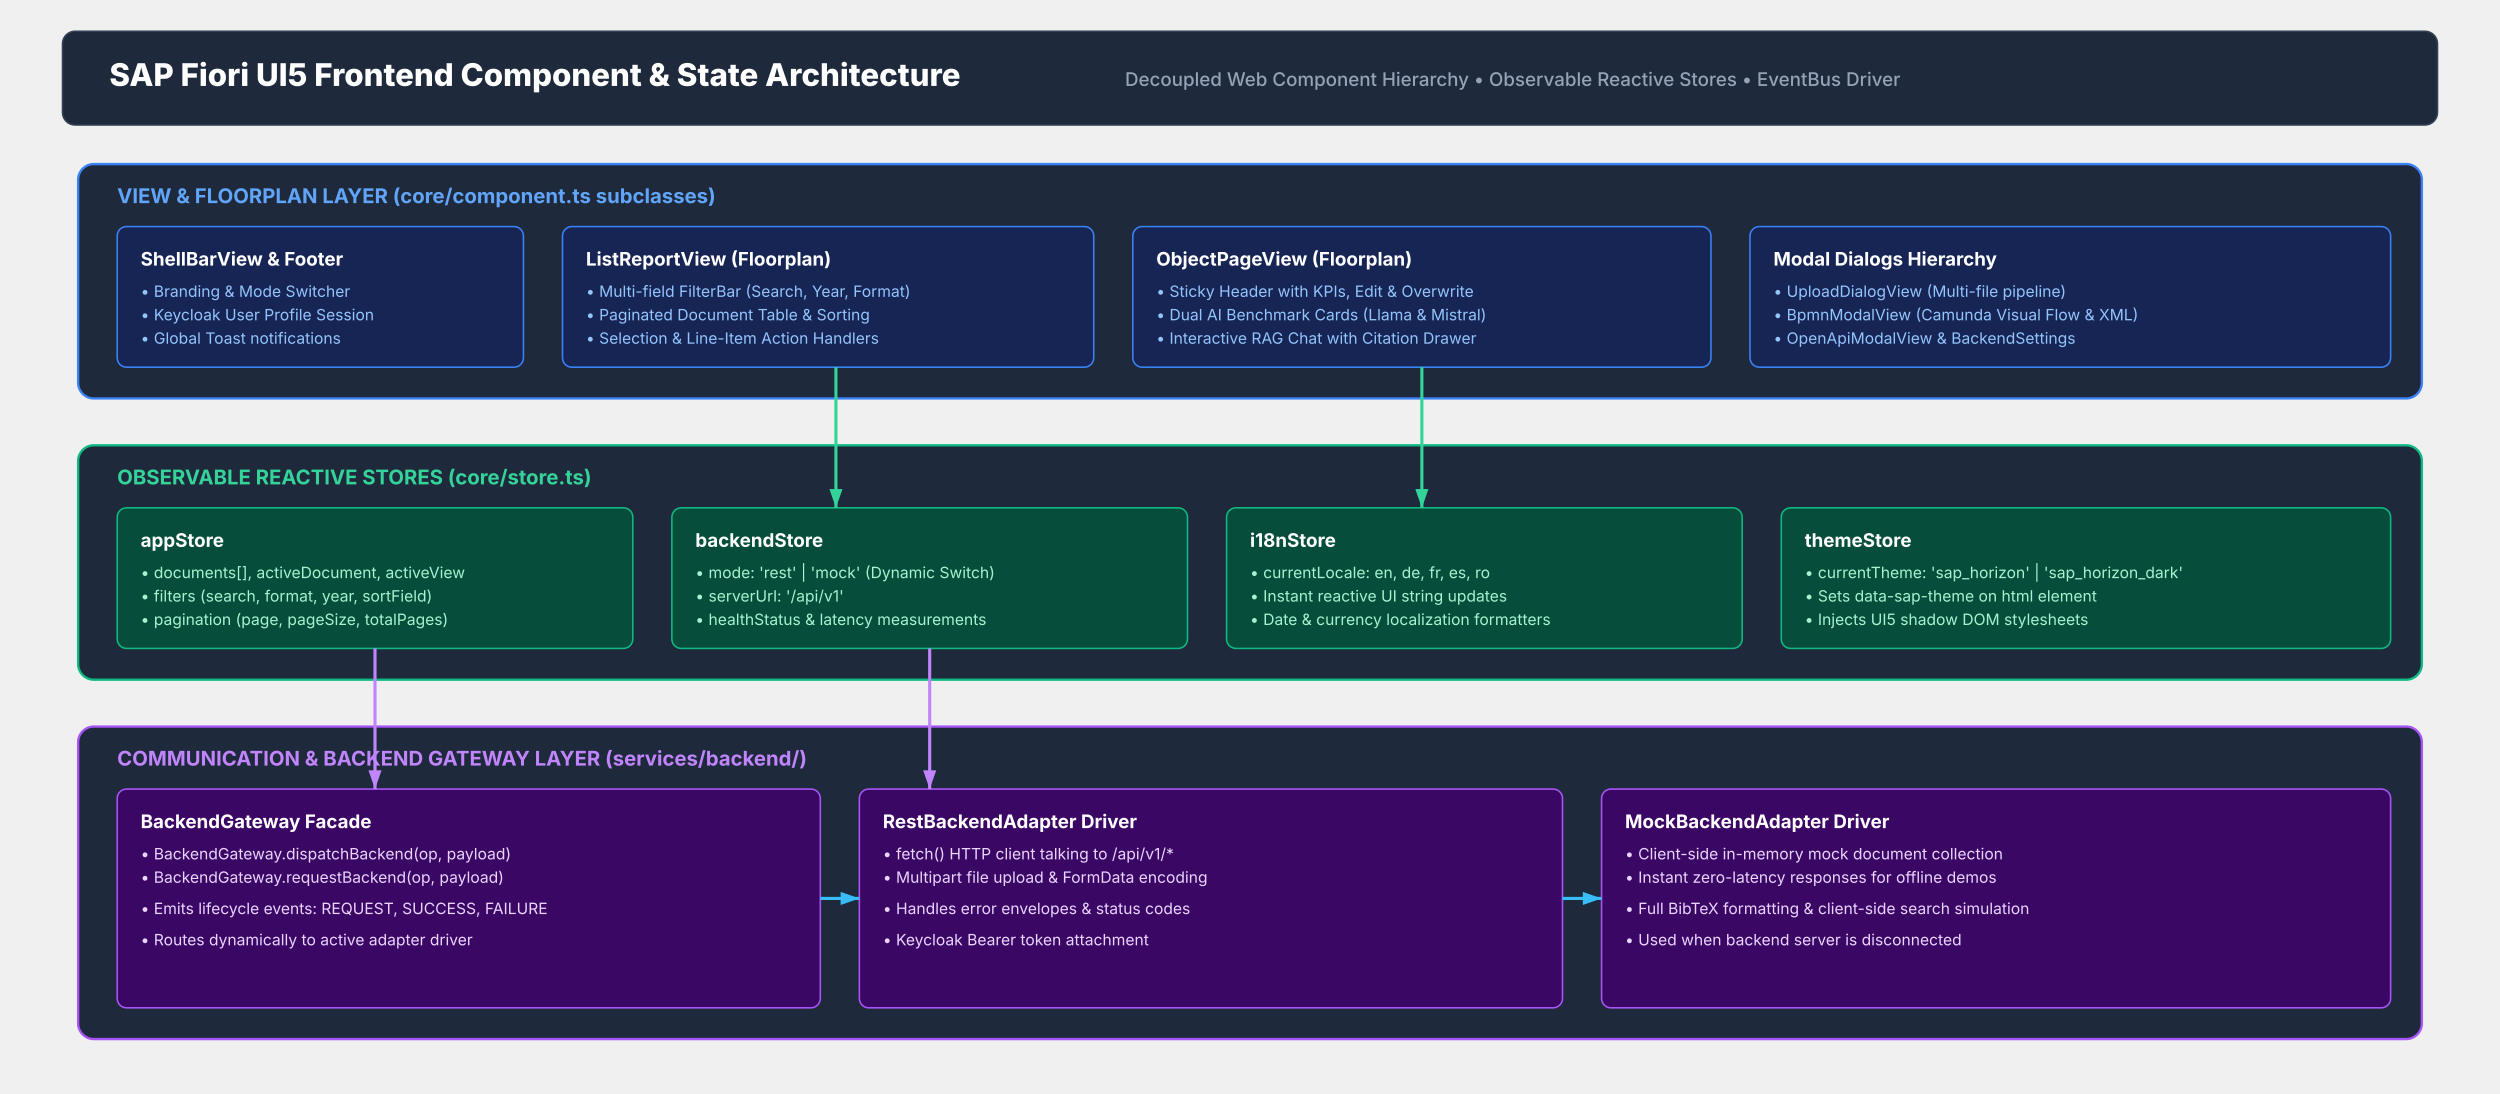
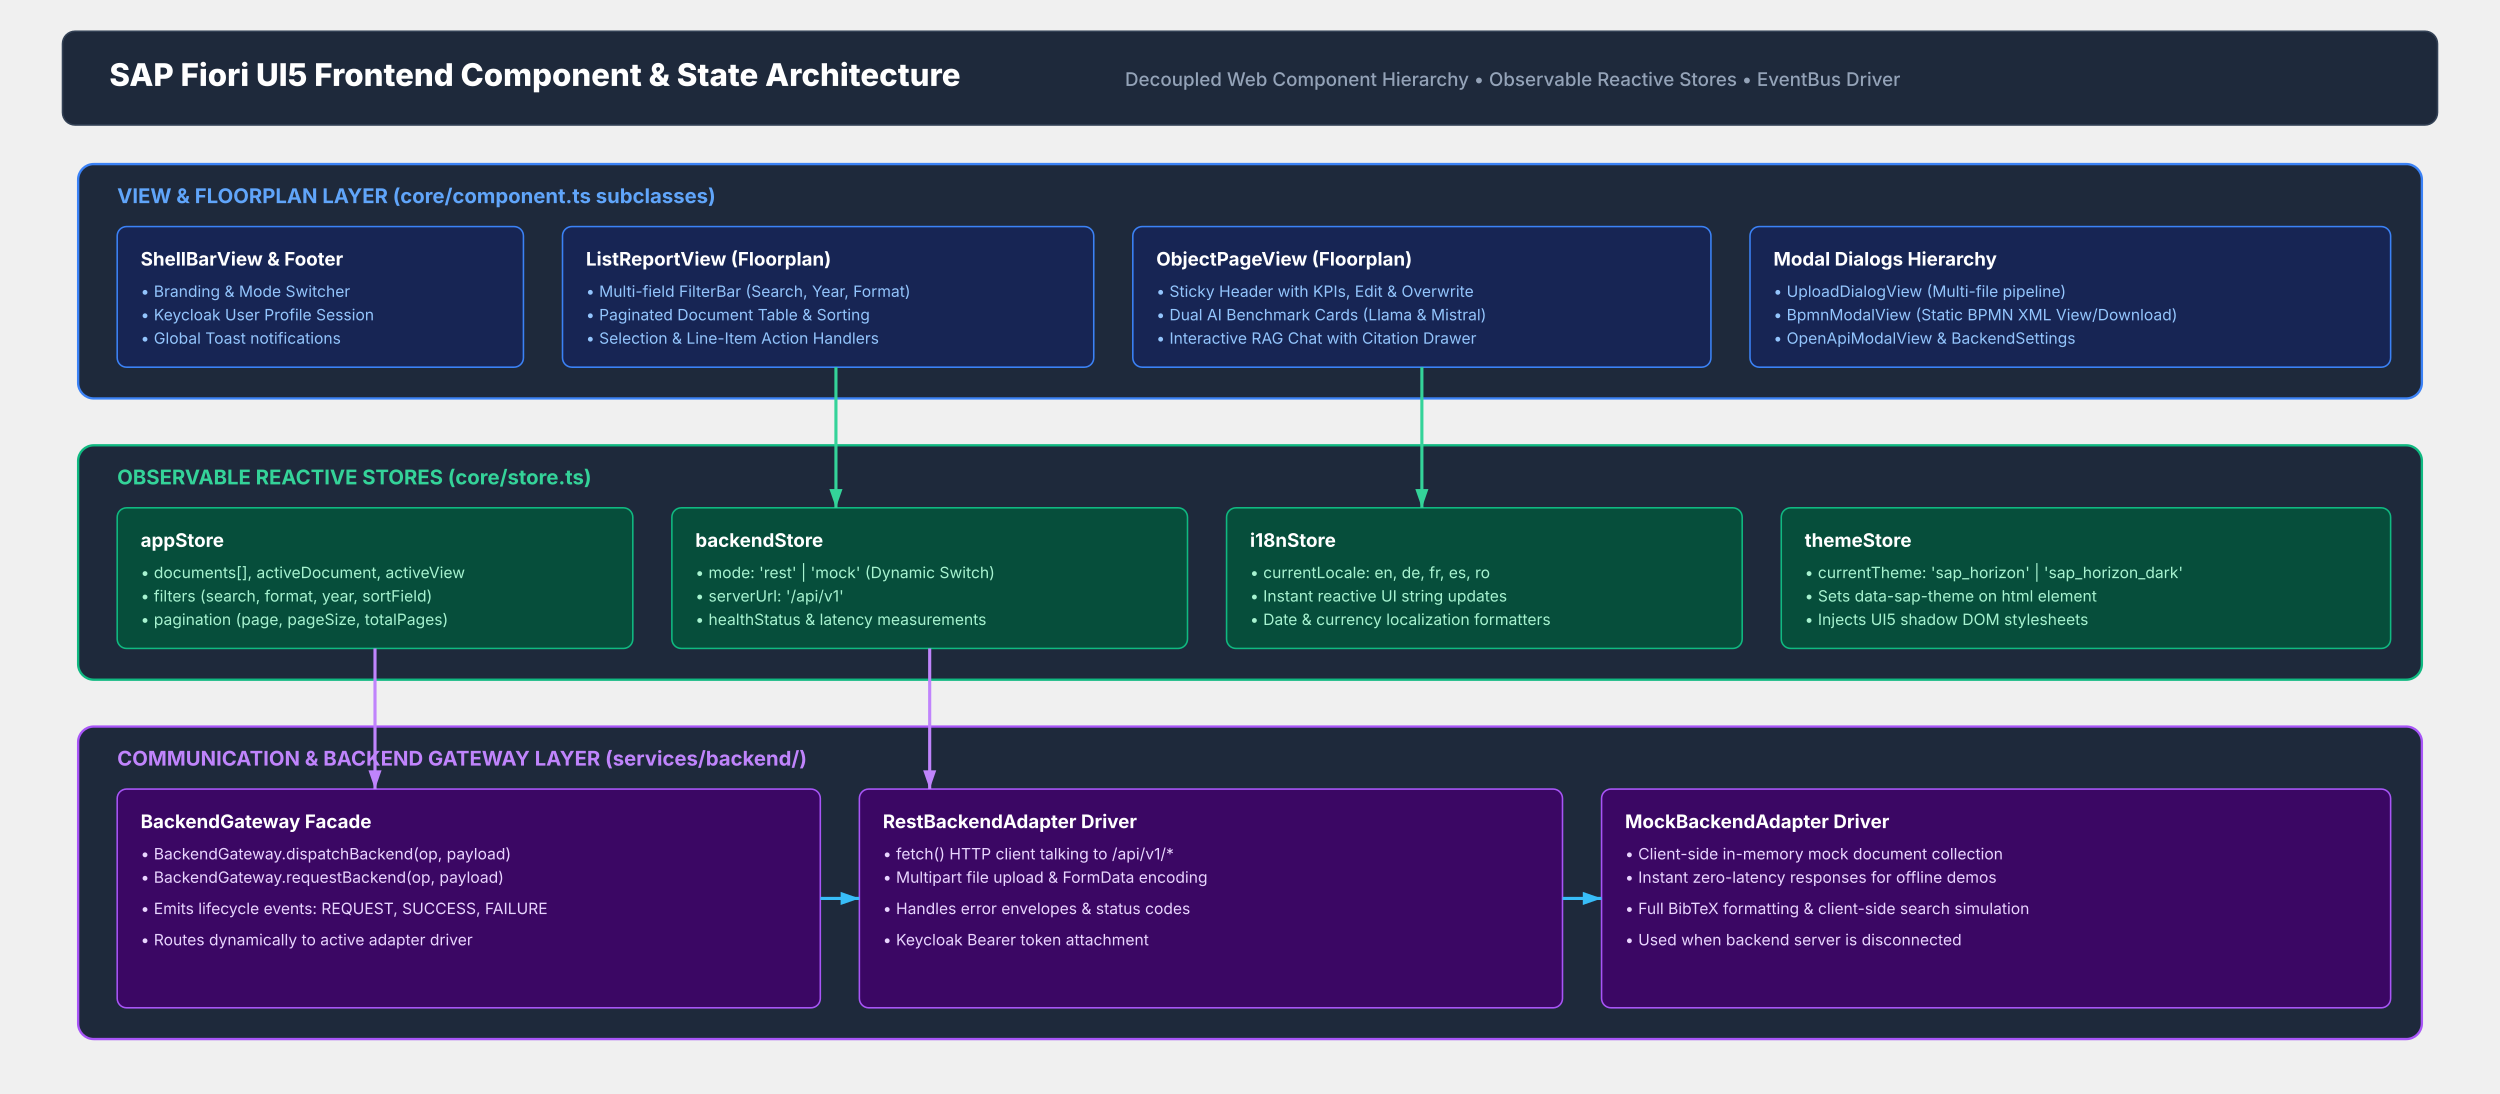
<svg xmlns="http://www.w3.org/2000/svg" viewBox="0 0 1600 700" width="1600" height="700" style="background:#0f172a; font-family:'Inter', -apple-system, BlinkMacSystemFont, 'Segoe UI', Roboto, sans-serif;">
  <defs>
    <marker id="ui-arrow" viewBox="0 0 10 10" refX="10" refY="5" markerWidth="6" markerHeight="6" orient="auto">
      <path d="M 0 1.5 L 10 5 L 0 8.5 z" fill="#38bdf8" />
    </marker>
    <marker id="ui-arrow-green" viewBox="0 0 10 10" refX="10" refY="5" markerWidth="6" markerHeight="6" orient="auto">
      <path d="M 0 1.5 L 10 5 L 0 8.5 z" fill="#34d399" />
    </marker>
    <marker id="ui-arrow-purple" viewBox="0 0 10 10" refX="10" refY="5" markerWidth="6" markerHeight="6" orient="auto">
      <path d="M 0 1.5 L 10 5 L 0 8.5 z" fill="#c084fc" />
    </marker>
  </defs>
  <rect x="40" y="20" width="1520" height="60" rx="8" fill="#1e293b" stroke="#334155" />
  <text x="70" y="55" font-size="20" font-weight="800" fill="#ffffff">SAP Fiori UI5 Frontend Component &amp; State Architecture</text>
  <text x="720" y="55" font-size="12" font-weight="500" fill="#94a3b8">Decoupled Web Component Hierarchy • Observable Reactive Stores • EventBus Driver</text>
  <rect x="50" y="105" width="1500" height="150" rx="10" fill="#1e293b" stroke="#3b82f6" stroke-width="1.5" />
  <text x="75" y="130" font-size="13" font-weight="700" fill="#60a5fa">VIEW &amp; FLOORPLAN LAYER (core/component.ts subclasses)</text>
  <rect x="75" y="145" width="260" height="90" rx="6" fill="#172554" stroke="#3b82f6" />
  <text x="90" y="170" font-size="12" font-weight="700" fill="#ffffff">ShellBarView &amp; Footer</text>
  <text x="90" y="190" font-size="10" fill="#93c5fd">• Branding &amp; Mode Switcher</text>
  <text x="90" y="205" font-size="10" fill="#93c5fd">• Keycloak User Profile Session</text>
  <text x="90" y="220" font-size="10" fill="#93c5fd">• Global Toast notifications</text>
  <rect x="360" y="145" width="340" height="90" rx="6" fill="#172554" stroke="#3b82f6" />
  <text x="375" y="170" font-size="12" font-weight="700" fill="#ffffff">ListReportView (Floorplan)</text>
  <text x="375" y="190" font-size="10" fill="#93c5fd">• Multi-field FilterBar (Search, Year, Format)</text>
  <text x="375" y="205" font-size="10" fill="#93c5fd">• Paginated Document Table &amp; Sorting</text>
  <text x="375" y="220" font-size="10" fill="#93c5fd">• Selection &amp; Line-Item Action Handlers</text>
  <rect x="725" y="145" width="370" height="90" rx="6" fill="#172554" stroke="#3b82f6" />
  <text x="740" y="170" font-size="12" font-weight="700" fill="#ffffff">ObjectPageView (Floorplan)</text>
  <text x="740" y="190" font-size="10" fill="#93c5fd">• Sticky Header with KPIs, Edit &amp; Overwrite</text>
  <text x="740" y="205" font-size="10" fill="#93c5fd">• Dual AI Benchmark Cards (Llama &amp; Mistral)</text>
  <text x="740" y="220" font-size="10" fill="#93c5fd">• Interactive RAG Chat with Citation Drawer</text>
  <rect x="1120" y="145" width="410" height="90" rx="6" fill="#172554" stroke="#3b82f6" />
  <text x="1135" y="170" font-size="12" font-weight="700" fill="#ffffff">Modal Dialogs Hierarchy</text>
  <text x="1135" y="190" font-size="10" fill="#93c5fd">• UploadDialogView (Multi-file pipeline)</text>
-   <text x="1135" y="205" font-size="10" fill="#93c5fd">• BpmnModalView (Camunda Visual Flow &amp; XML)</text>
+   <text x="1135" y="205" font-size="10" fill="#93c5fd">• BpmnModalView (Static BPMN XML View/Download)</text>
  <text x="1135" y="220" font-size="10" fill="#93c5fd">• OpenApiModalView &amp; BackendSettings</text>
  <rect x="50" y="285" width="1500" height="150" rx="10" fill="#1e293b" stroke="#10b981" stroke-width="1.5" />
  <text x="75" y="310" font-size="13" font-weight="700" fill="#34d399">OBSERVABLE REACTIVE STORES (core/store.ts)</text>
  <rect x="75" y="325" width="330" height="90" rx="6" fill="#064e3b" stroke="#10b981" />
  <text x="90" y="350" font-size="12" font-weight="700" fill="#ffffff">appStore</text>
  <text x="90" y="370" font-size="10" fill="#a7f3d0">• documents[], activeDocument, activeView</text>
  <text x="90" y="385" font-size="10" fill="#a7f3d0">• filters (search, format, year, sortField)</text>
  <text x="90" y="400" font-size="10" fill="#a7f3d0">• pagination (page, pageSize, totalPages)</text>
  <rect x="430" y="325" width="330" height="90" rx="6" fill="#064e3b" stroke="#10b981" />
  <text x="445" y="350" font-size="12" font-weight="700" fill="#ffffff">backendStore</text>
  <text x="445" y="370" font-size="10" fill="#a7f3d0">• mode: 'rest' | 'mock' (Dynamic Switch)</text>
  <text x="445" y="385" font-size="10" fill="#a7f3d0">• serverUrl: '/api/v1'</text>
  <text x="445" y="400" font-size="10" fill="#a7f3d0">• healthStatus &amp; latency measurements</text>
  <rect x="785" y="325" width="330" height="90" rx="6" fill="#064e3b" stroke="#10b981" />
  <text x="800" y="350" font-size="12" font-weight="700" fill="#ffffff">i18nStore</text>
  <text x="800" y="370" font-size="10" fill="#a7f3d0">• currentLocale: en, de, fr, es, ro</text>
  <text x="800" y="385" font-size="10" fill="#a7f3d0">• Instant reactive UI string updates</text>
  <text x="800" y="400" font-size="10" fill="#a7f3d0">• Date &amp; currency localization formatters</text>
  <rect x="1140" y="325" width="390" height="90" rx="6" fill="#064e3b" stroke="#10b981" />
  <text x="1155" y="350" font-size="12" font-weight="700" fill="#ffffff">themeStore</text>
  <text x="1155" y="370" font-size="10" fill="#a7f3d0">• currentTheme: 'sap_horizon' | 'sap_horizon_dark'</text>
  <text x="1155" y="385" font-size="10" fill="#a7f3d0">• Sets data-sap-theme on html element</text>
  <text x="1155" y="400" font-size="10" fill="#a7f3d0">• Injects UI5 shadow DOM stylesheets</text>
  <rect x="50" y="465" width="1500" height="200" rx="10" fill="#1e293b" stroke="#a855f7" stroke-width="1.5" />
  <text x="75" y="490" font-size="13" font-weight="700" fill="#c084fc">COMMUNICATION &amp; BACKEND GATEWAY LAYER (services/backend/)</text>
  <rect x="75" y="505" width="450" height="140" rx="6" fill="#3b0764" stroke="#a855f7" />
  <text x="90" y="530" font-size="12" font-weight="700" fill="#ffffff">BackendGateway Facade</text>
  <text x="90" y="550" font-size="10" fill="#e9d5ff">• BackendGateway.dispatchBackend(op, payload)</text>
  <text x="90" y="565" font-size="10" fill="#e9d5ff">• BackendGateway.requestBackend(op, payload)</text>
  <text x="90" y="585" font-size="10" fill="#e9d5ff">• Emits lifecycle events: REQUEST, SUCCESS, FAILURE</text>
  <text x="90" y="605" font-size="10" fill="#e9d5ff">• Routes dynamically to active adapter driver</text>
  <rect x="550" y="505" width="450" height="140" rx="6" fill="#3b0764" stroke="#a855f7" />
  <text x="565" y="530" font-size="12" font-weight="700" fill="#ffffff">RestBackendAdapter Driver</text>
  <text x="565" y="550" font-size="10" fill="#e9d5ff">• fetch() HTTP client talking to /api/v1/*</text>
  <text x="565" y="565" font-size="10" fill="#e9d5ff">• Multipart file upload &amp; FormData encoding</text>
  <text x="565" y="585" font-size="10" fill="#e9d5ff">• Handles error envelopes &amp; status codes</text>
  <text x="565" y="605" font-size="10" fill="#e9d5ff">• Keycloak Bearer token attachment</text>
  <rect x="1025" y="505" width="505" height="140" rx="6" fill="#3b0764" stroke="#a855f7" />
  <text x="1040" y="530" font-size="12" font-weight="700" fill="#ffffff">MockBackendAdapter Driver</text>
  <text x="1040" y="550" font-size="10" fill="#e9d5ff">• Client-side in-memory mock document collection</text>
  <text x="1040" y="565" font-size="10" fill="#e9d5ff">• Instant zero-latency responses for offline demos</text>
  <text x="1040" y="585" font-size="10" fill="#e9d5ff">• Full BibTeX formatting &amp; client-side search simulation</text>
  <text x="1040" y="605" font-size="10" fill="#e9d5ff">• Used when backend server is disconnected</text>
  <path d="M 535 235 L 535 325" fill="none" stroke="#34d399" stroke-width="2" marker-end="url(#ui-arrow-green)" />
  <path d="M 910 235 L 910 325" fill="none" stroke="#34d399" stroke-width="2" marker-end="url(#ui-arrow-green)" />
  <path d="M 240 415 L 240 505" fill="none" stroke="#c084fc" stroke-width="2" marker-end="url(#ui-arrow-purple)" />
  <path d="M 595 415 L 595 505" fill="none" stroke="#c084fc" stroke-width="2" marker-end="url(#ui-arrow-purple)" />
  <path d="M 525 575 L 550 575" fill="none" stroke="#38bdf8" stroke-width="2" marker-end="url(#ui-arrow)" />
  <path d="M 1000 575 L 1025 575" fill="none" stroke="#38bdf8" stroke-width="2" marker-end="url(#ui-arrow)" />
</svg>
